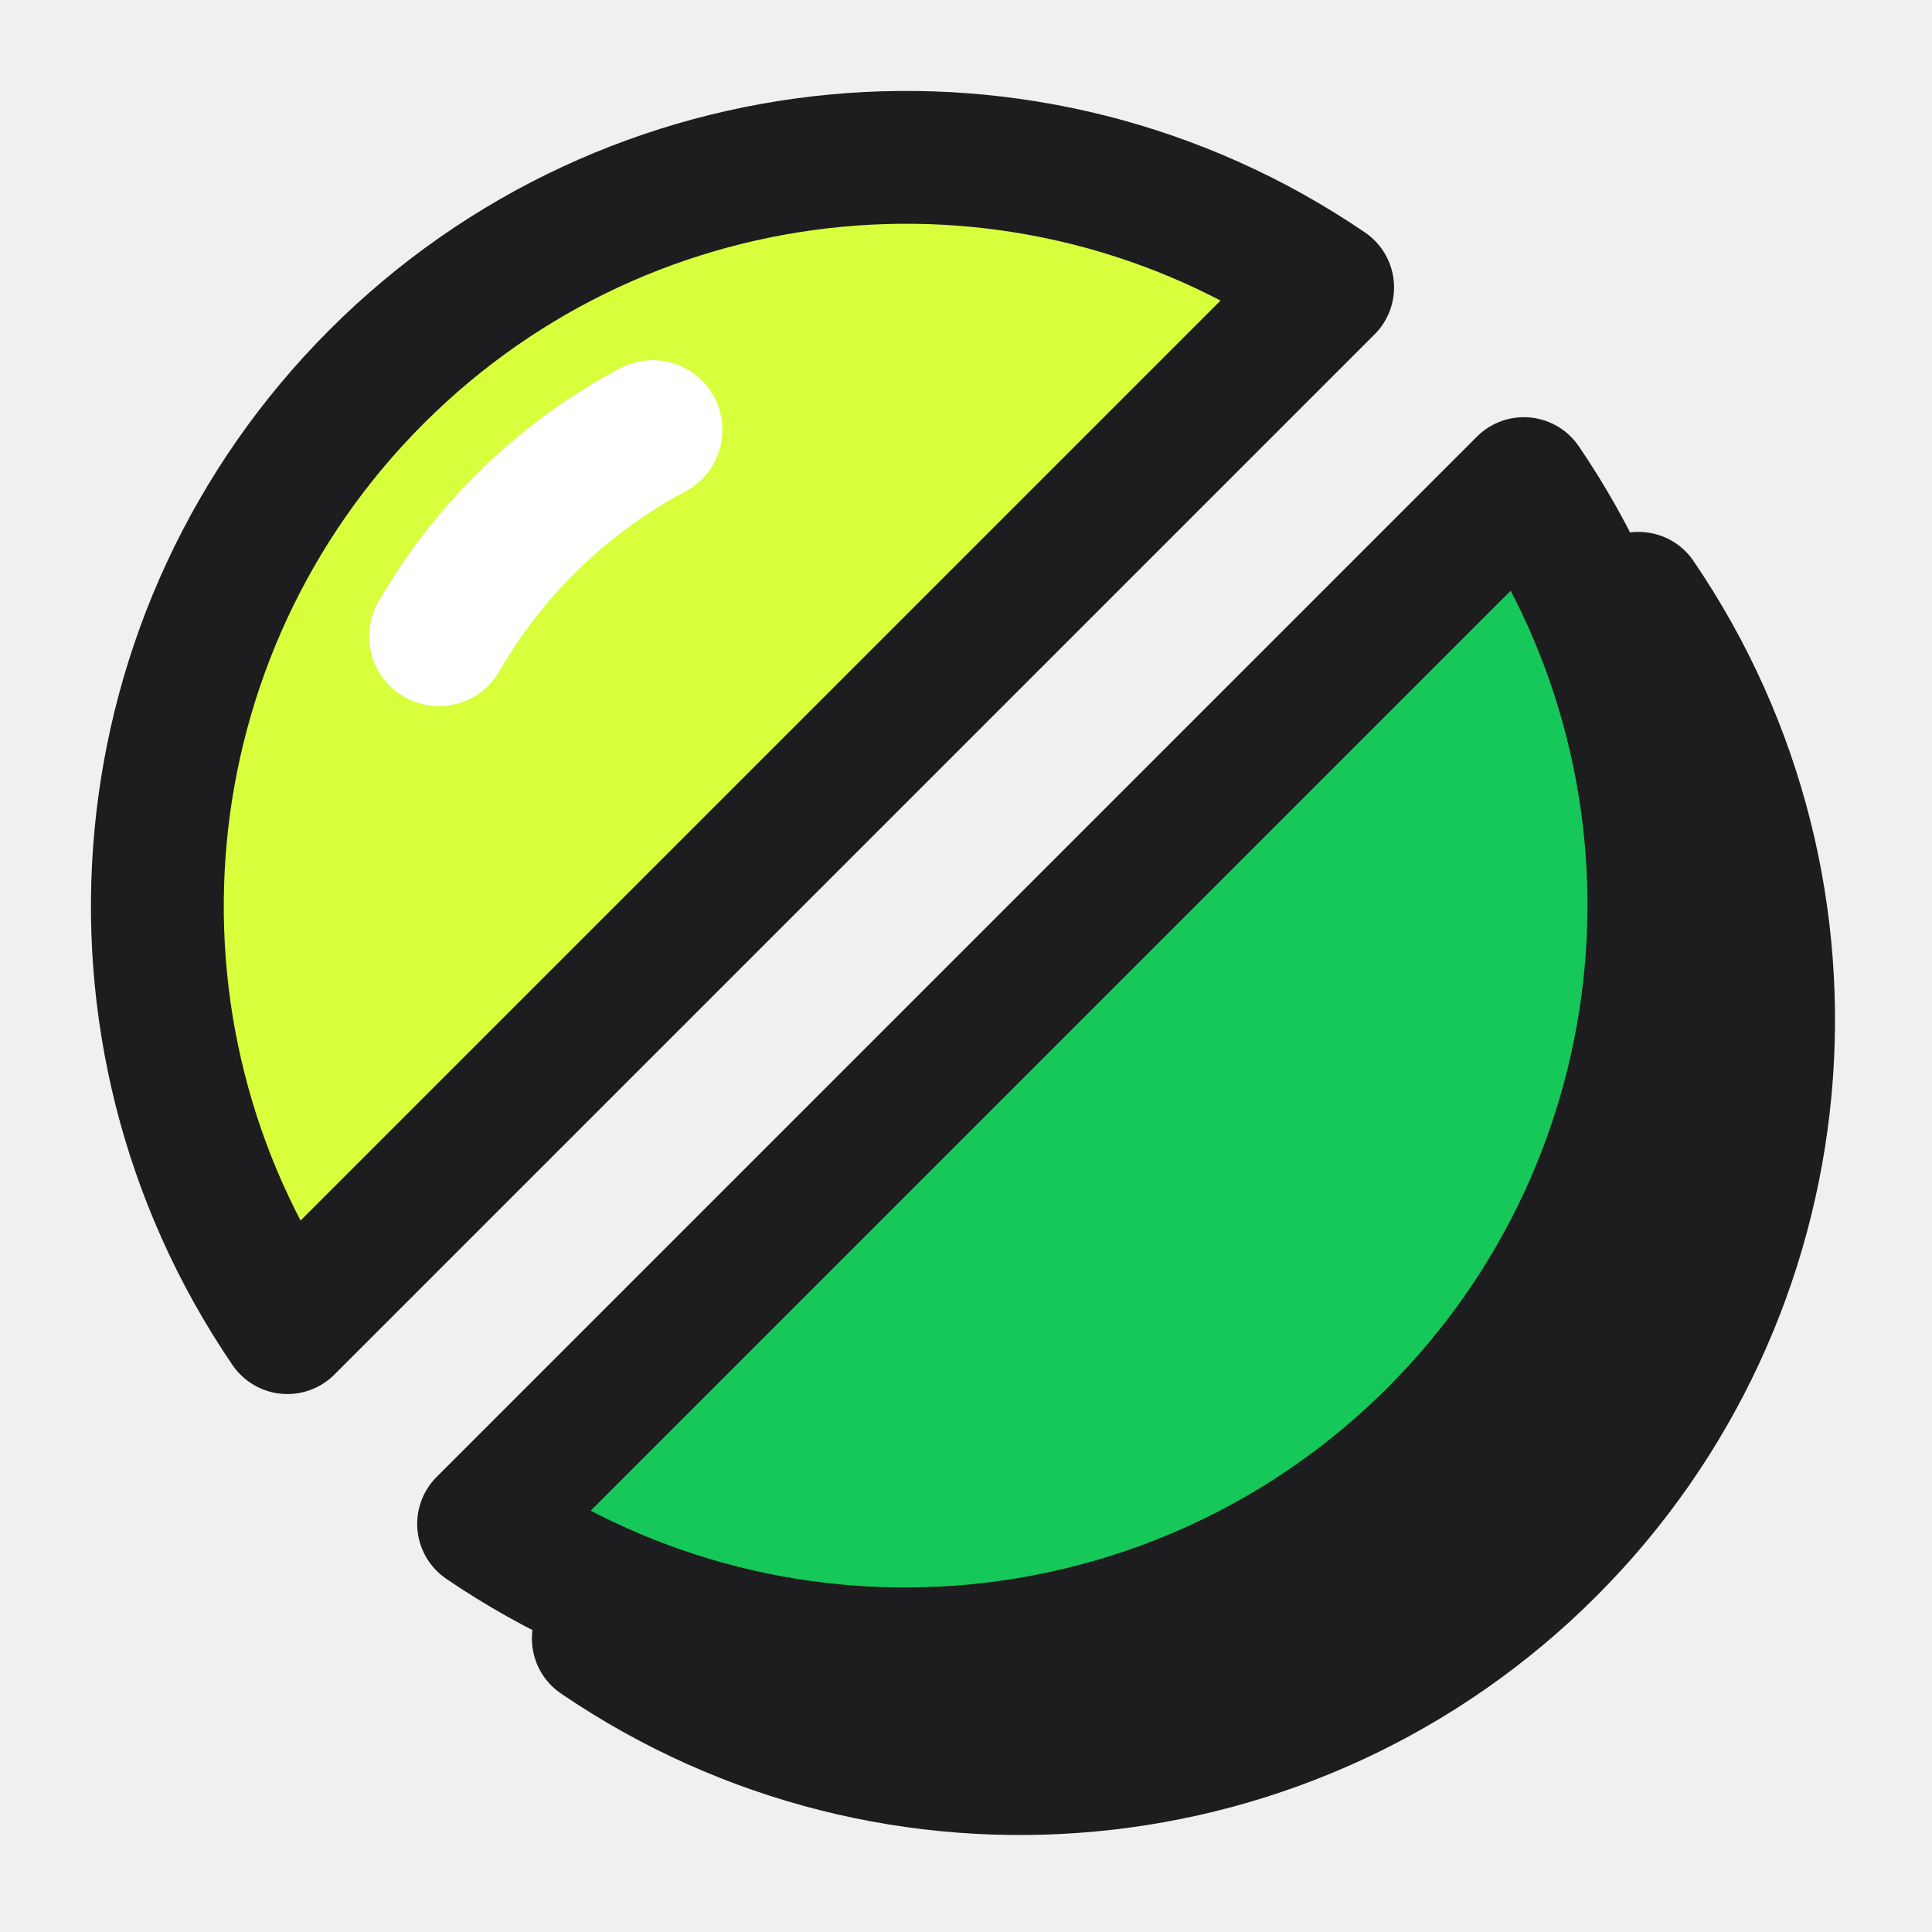
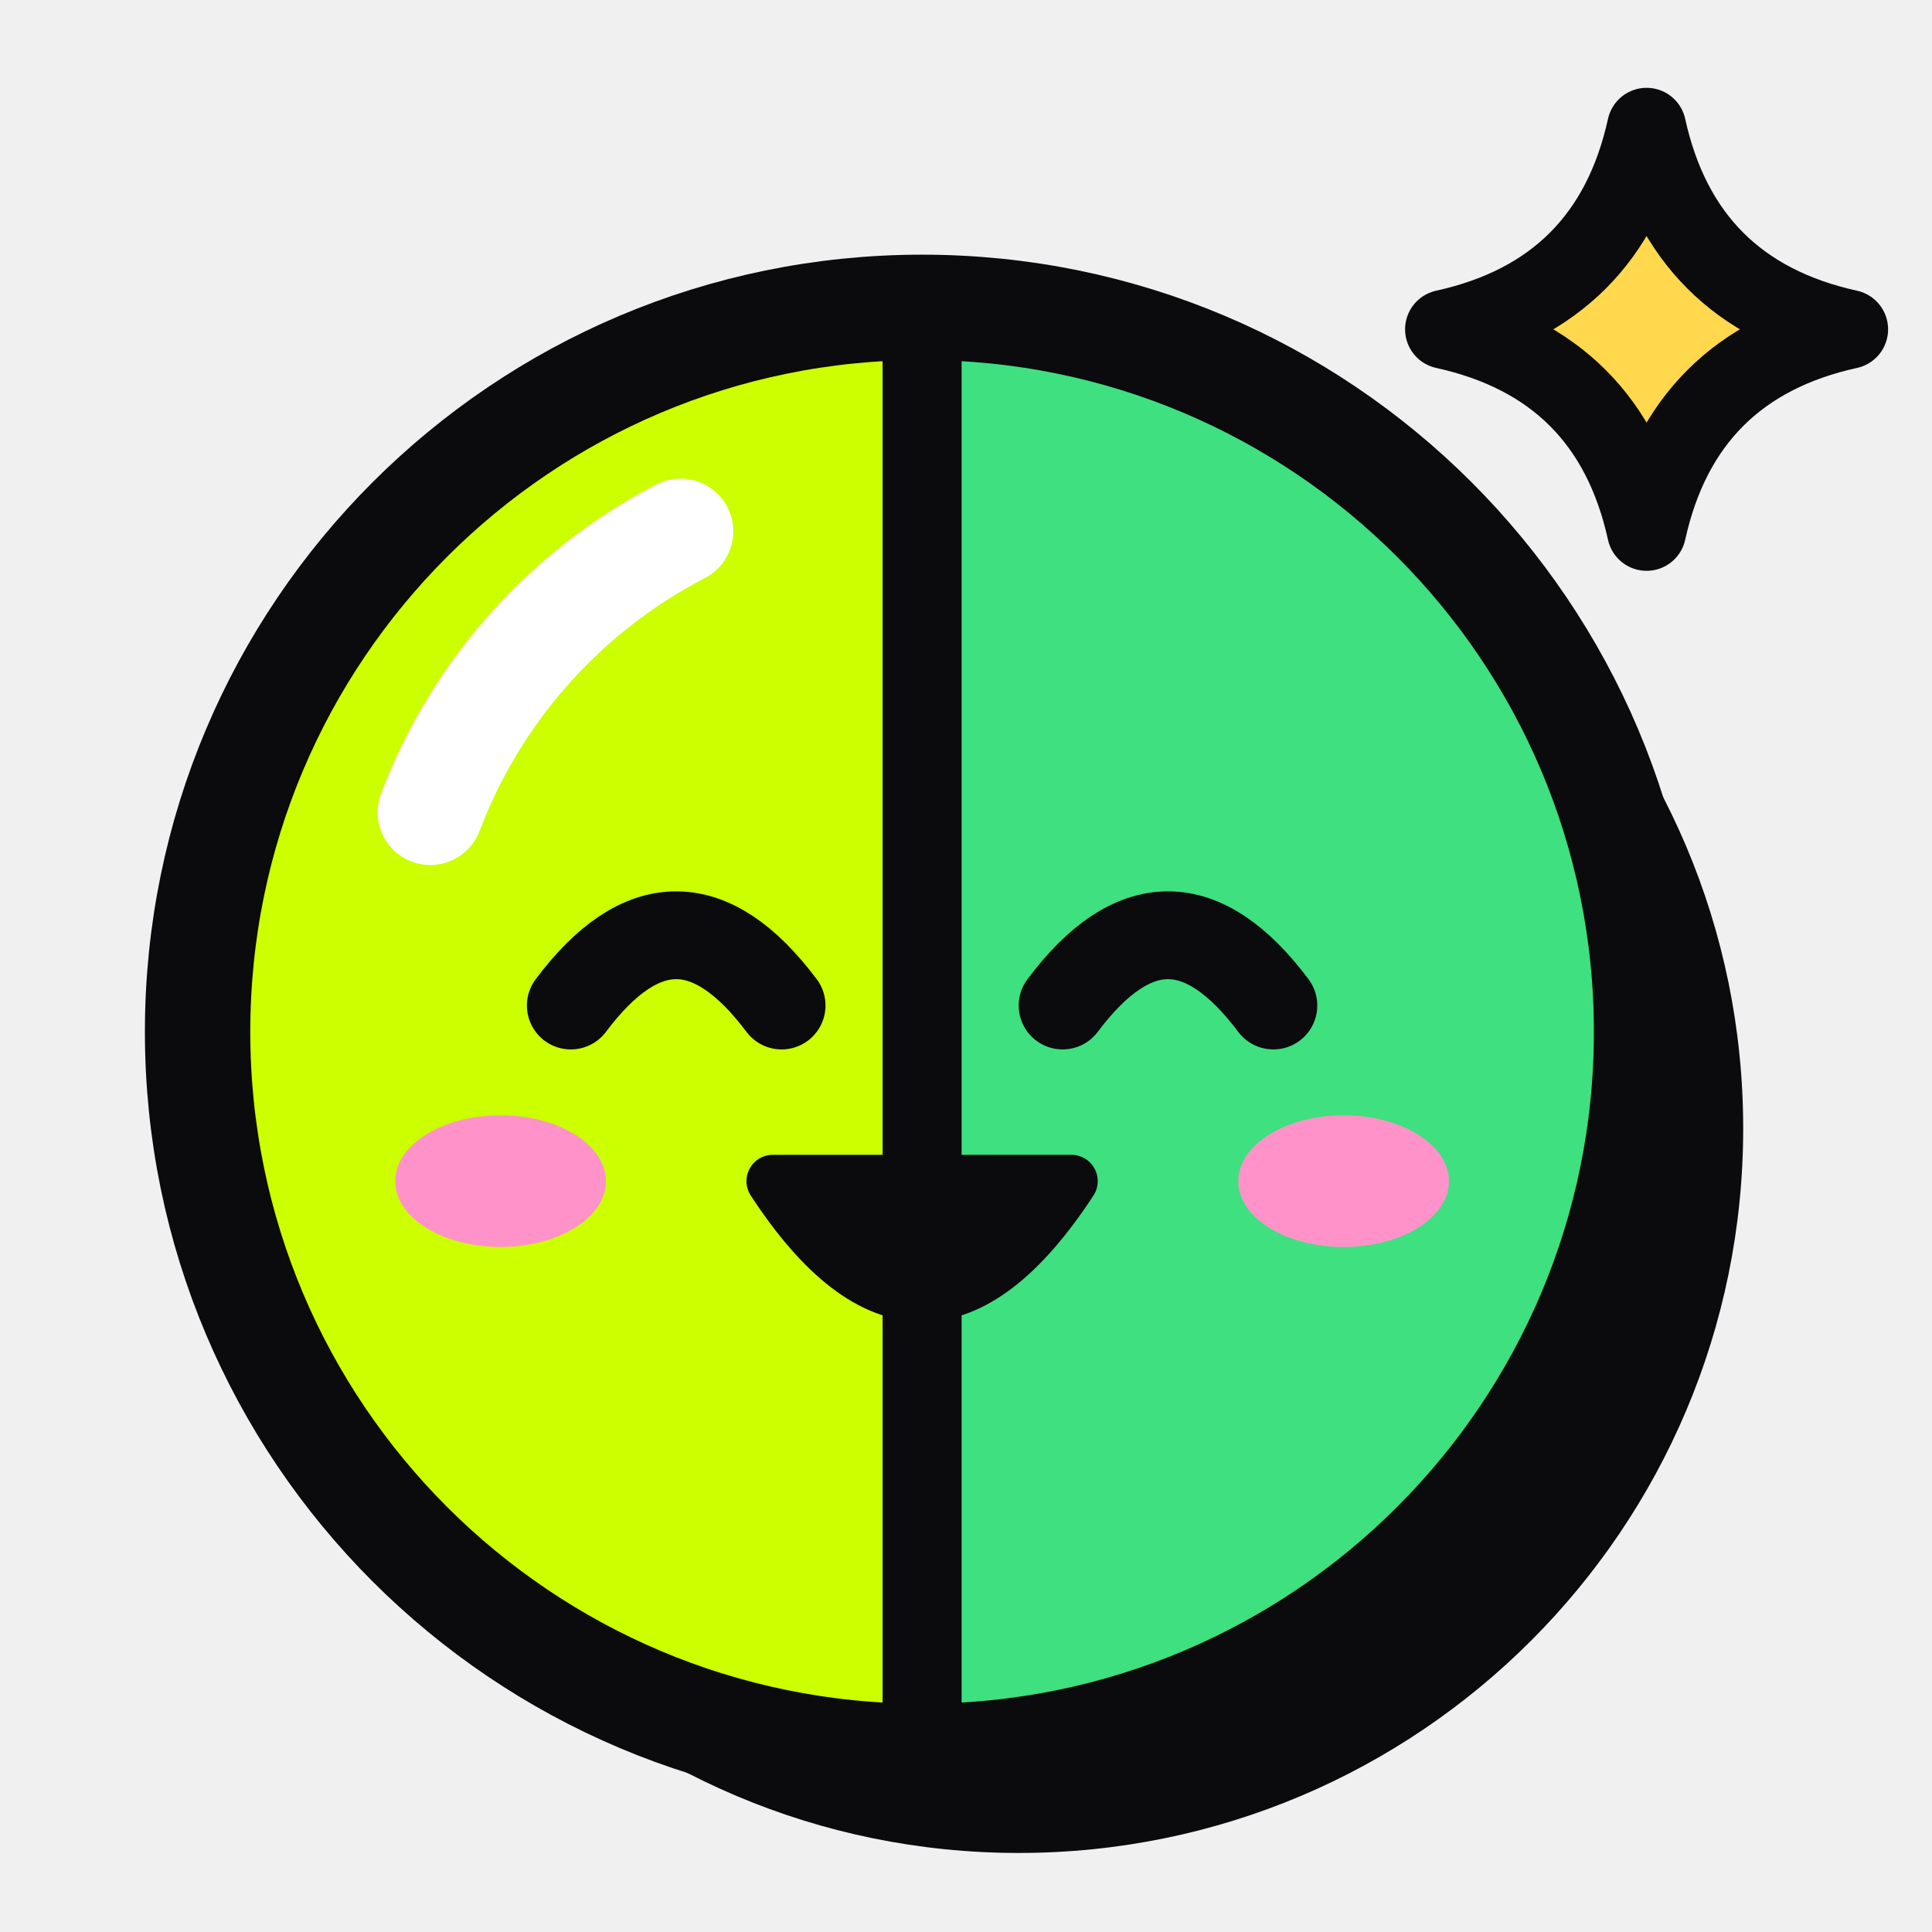
- <svg xmlns="http://www.w3.org/2000/svg" width="64" height="64" viewBox="0 0 64 64">
-   <g transform="scale(2)">
-     <g>
-       <g transform="translate(1.9 1.9)" fill="#1D1D1F">
-         <path d="M25.24 8.01A12.4 12.4 0 0 1 8.01 25.24Z" stroke="#1D1D1F" stroke-width="2.2" stroke-linejoin="round" />
-       </g>
-       <path d="M21.99 4.76A12.4 12.4 0 0 0 4.76 21.99Z" fill="#D7FF3C" stroke="#1D1D1F" stroke-width="2.2" stroke-linejoin="round" />
-       <path d="M25.24 8.01A12.4 12.4 0 0 1 8.01 25.24Z" fill="#16C75A" stroke="#1D1D1F" stroke-width="2.2" stroke-linejoin="round" />
-       <path d="M7.27 10.54A8.93 8.93 0 0 1 10.81 7.12" stroke="#fff" stroke-width="2.31" stroke-linecap="round" fill="none" />
-     </g>
-   </g>
+ <svg xmlns="http://www.w3.org/2000/svg" width="64" height="64" viewBox="0 0 44 44">
+   <circle cx="23.2" cy="25.7" r="16.5" fill="#0b0b0d" />
+   <path d="M21 7A16.5 16.5 0 0 0 21 40Z" fill="#ccff00" />
+   <path d="M21 7A16.5 16.5 0 0 1 21 40Z" fill="#3ee07f" />
+   <path d="M21 7V40" stroke="#0b0b0d" stroke-width="1.8" stroke-linecap="round" stroke-linejoin="round" />
+   <circle cx="21" cy="23.5" r="16.5" fill="none" stroke="#0b0b0d" stroke-width="2.4" stroke-linecap="round" stroke-linejoin="round" />
+   <path d="M9.8 18.5A12 12 0 0 1 15.5 12.1" fill="none" stroke="#ffffff" stroke-width="2.4" stroke-linecap="round" />
+   <ellipse cx="11.4" cy="26.9" rx="2.4" ry="1.5" fill="#ff93c9" />
+   <ellipse cx="30.6" cy="26.9" rx="2.4" ry="1.5" fill="#ff93c9" />
+   <path d="M13 22.9Q15.4 19.7 17.8 22.9" fill="none" stroke="#0b0b0d" stroke-width="2" stroke-linecap="round" stroke-linejoin="round" />
+   <path d="M24.2 22.9Q26.6 19.7 29 22.9" fill="none" stroke="#0b0b0d" stroke-width="2" stroke-linecap="round" stroke-linejoin="round" />
+   <path d="M17.6 26.9Q21 32.1 24.4 26.9Z" fill="#0b0b0d" stroke="#0b0b0d" stroke-width="1.2" stroke-linejoin="round" />
+   <path d="M37.5 2.9Q38.33 6.67 42.1 7.5Q38.33 8.33 37.5 12.1Q36.67 8.33 32.9 7.5Q36.67 6.67 37.5 2.9Z" fill="#ffd84d" stroke="#0b0b0d" stroke-width="1.8" stroke-linejoin="round" />
</svg>
